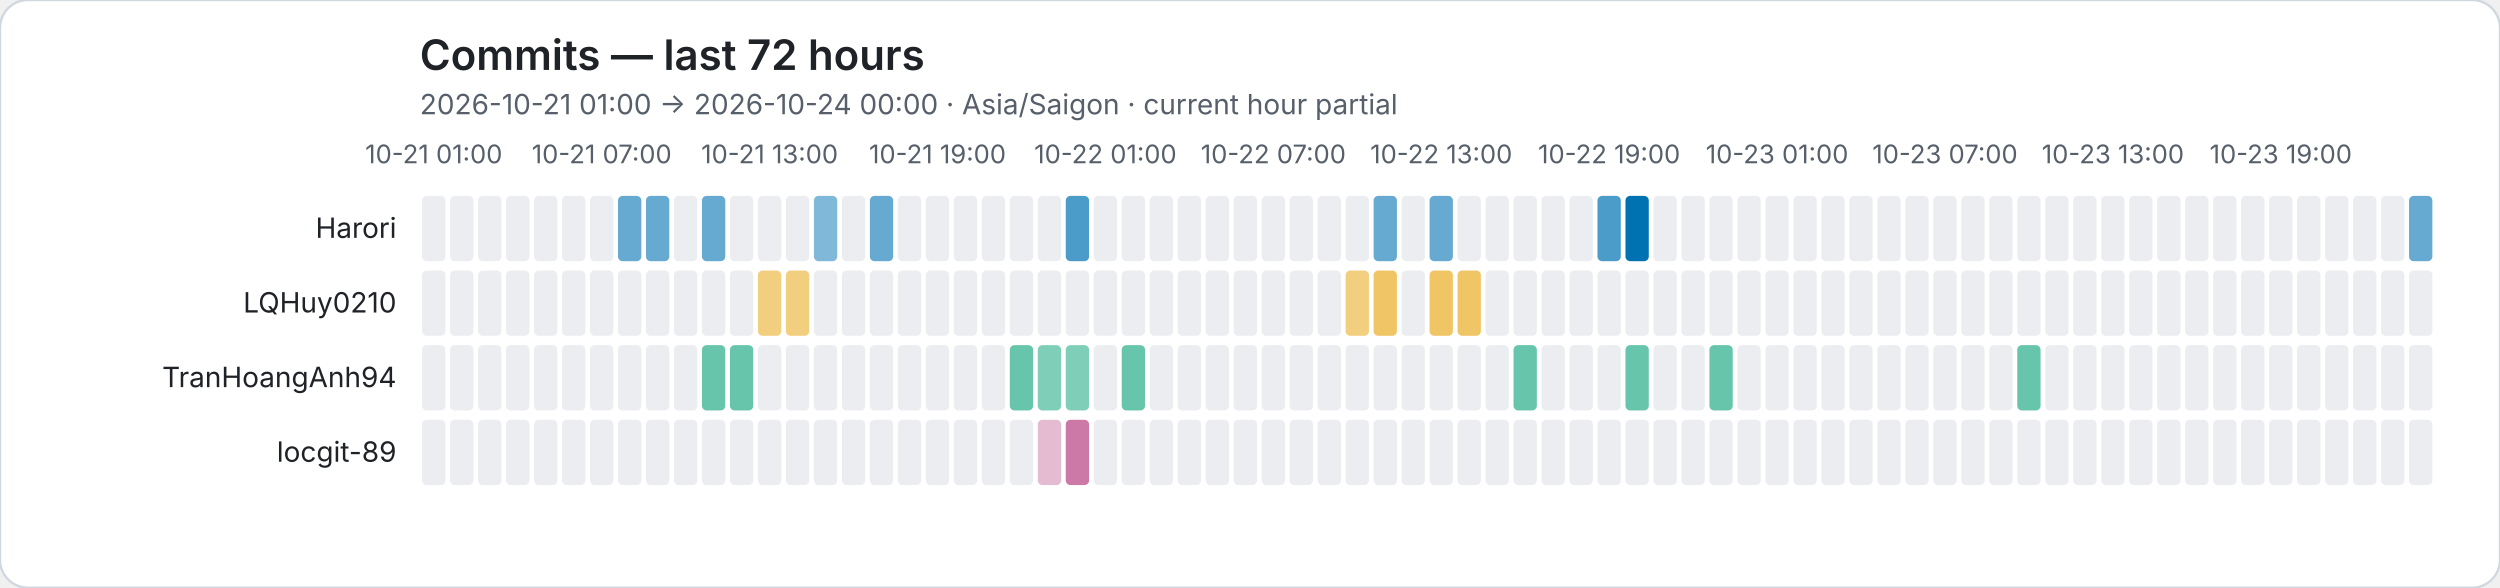
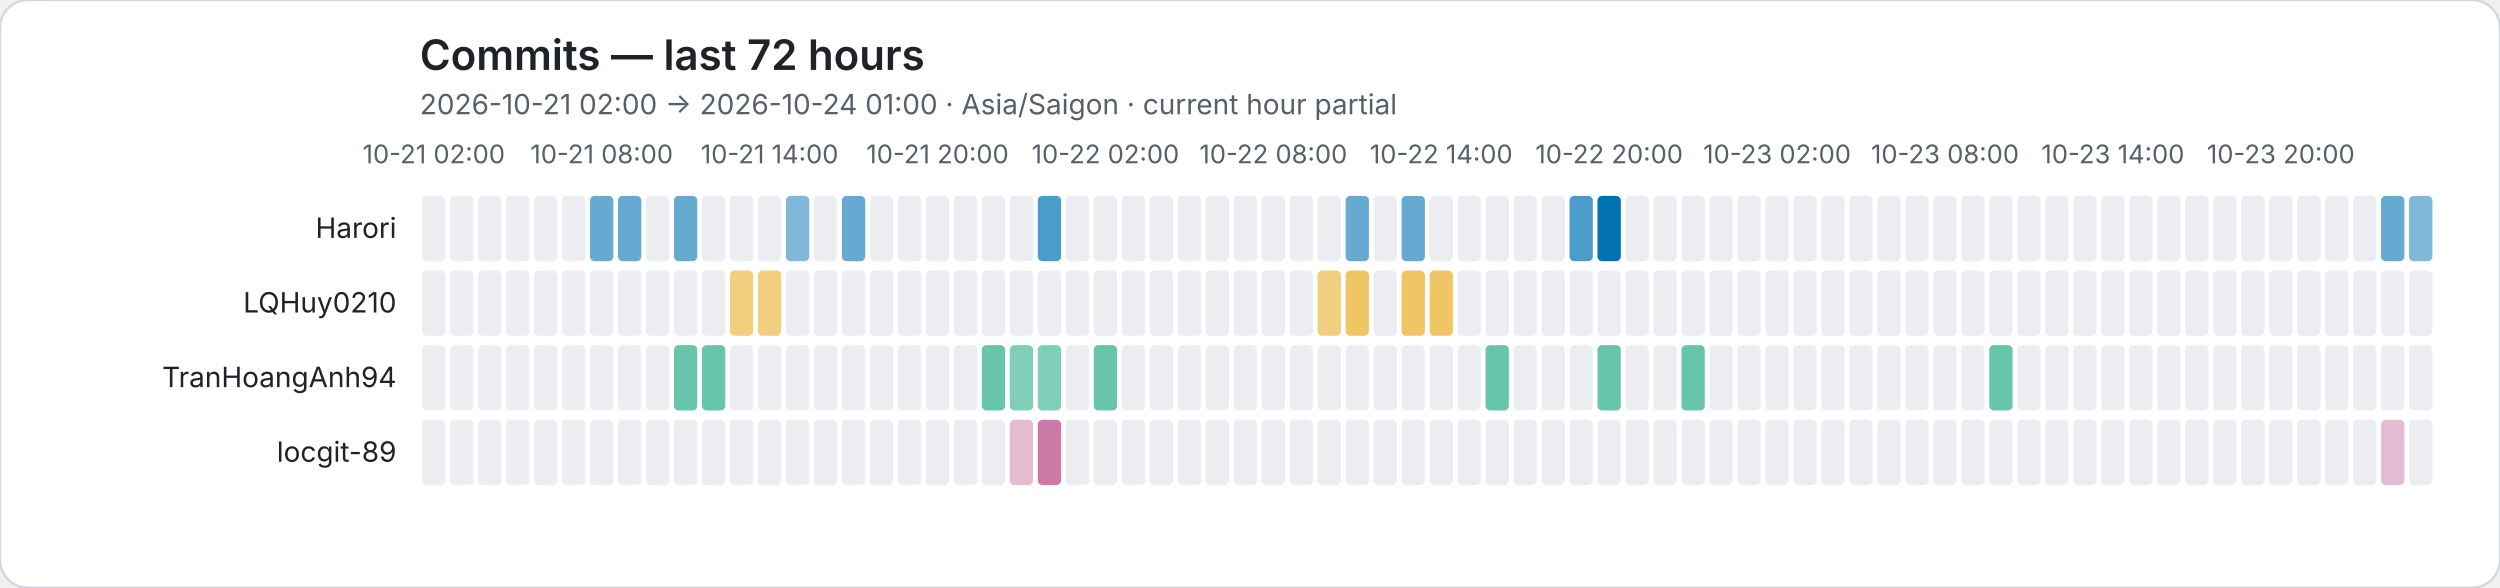
<svg xmlns="http://www.w3.org/2000/svg" role="img" viewBox="0 0 1072 252">
  <rect width="1072" height="252" rx="12" fill="#ffffff" stroke="#d0d7de" />
  <style>text{font-family:system-ui,-apple-system,BlinkMacSystemFont,"Segoe UI",sans-serif}.axis{fill:#57606a;font-size:11px}.heading{fill:#1f2328;font-size:18px;font-weight:600}.subheading{fill:#57606a;font-size:12px}.name{fill:#1f2328;font-size:12px}</style>
  <text class="heading" x="180" y="30">Commits — last 72 hours</text>
-   <text class="subheading" x="180" y="49">2026-10-21 01:00 → 2026-10-24 00:00 · Asia/Saigon · current hour partial</text>
-   <text class="axis" x="186" y="70" text-anchor="middle">10-21 01:00</text>
-   <text class="axis" x="258" y="70" text-anchor="middle">10-21 07:00</text>
-   <text class="axis" x="330" y="70" text-anchor="middle">10-21 13:00</text>
-   <text class="axis" x="402" y="70" text-anchor="middle">10-21 19:00</text>
-   <text class="axis" x="474" y="70" text-anchor="middle">10-22 01:00</text>
-   <text class="axis" x="546" y="70" text-anchor="middle">10-22 07:00</text>
-   <text class="axis" x="618" y="70" text-anchor="middle">10-22 13:00</text>
-   <text class="axis" x="690" y="70" text-anchor="middle">10-22 19:00</text>
-   <text class="axis" x="762" y="70" text-anchor="middle">10-23 01:00</text>
-   <text class="axis" x="834" y="70" text-anchor="middle">10-23 07:00</text>
-   <text class="axis" x="906" y="70" text-anchor="middle">10-23 13:00</text>
-   <text class="axis" x="978" y="70" text-anchor="middle">10-23 19:00</text>
+   <text class="subheading" x="180" y="49">2026-10-21 02:00 → 2026-10-24 01:00 · Asia/Saigon · current hour partial</text>
+   <text class="axis" x="186" y="70" text-anchor="middle">10-21 02:00</text>
+   <text class="axis" x="258" y="70" text-anchor="middle">10-21 08:00</text>
+   <text class="axis" x="330" y="70" text-anchor="middle">10-21 14:00</text>
+   <text class="axis" x="402" y="70" text-anchor="middle">10-21 20:00</text>
+   <text class="axis" x="474" y="70" text-anchor="middle">10-22 02:00</text>
+   <text class="axis" x="546" y="70" text-anchor="middle">10-22 08:00</text>
+   <text class="axis" x="618" y="70" text-anchor="middle">10-22 14:00</text>
+   <text class="axis" x="690" y="70" text-anchor="middle">10-22 20:00</text>
+   <text class="axis" x="762" y="70" text-anchor="middle">10-23 02:00</text>
+   <text class="axis" x="834" y="70" text-anchor="middle">10-23 08:00</text>
+   <text class="axis" x="906" y="70" text-anchor="middle">10-23 14:00</text>
+   <text class="axis" x="978" y="70" text-anchor="middle">10-23 20:00</text>
  <text class="name" x="170" y="102" text-anchor="end">Harori</text>
  <rect data-hour="0" x="181" y="84" width="10" height="28" rx="2" fill="#ebedf0" />
  <rect data-hour="1" x="193" y="84" width="10" height="28" rx="2" fill="#ebedf0" />
  <rect data-hour="2" x="205" y="84" width="10" height="28" rx="2" fill="#ebedf0" />
  <rect data-hour="3" x="217" y="84" width="10" height="28" rx="2" fill="#ebedf0" />
  <rect data-hour="4" x="229" y="84" width="10" height="28" rx="2" fill="#ebedf0" />
  <rect data-hour="5" x="241" y="84" width="10" height="28" rx="2" fill="#ebedf0" />
-   <rect data-hour="6" x="253" y="84" width="10" height="28" rx="2" fill="#ebedf0" />
+   <rect data-hour="6" x="253" y="84" width="10" height="28" rx="2" fill="rgba(0, 114, 178, 0.60)" />
  <rect data-hour="7" x="265" y="84" width="10" height="28" rx="2" fill="rgba(0, 114, 178, 0.60)" />
-   <rect data-hour="8" x="277" y="84" width="10" height="28" rx="2" fill="rgba(0, 114, 178, 0.60)" />
-   <rect data-hour="9" x="289" y="84" width="10" height="28" rx="2" fill="#ebedf0" />
-   <rect data-hour="10" x="301" y="84" width="10" height="28" rx="2" fill="rgba(0, 114, 178, 0.60)" />
+   <rect data-hour="8" x="277" y="84" width="10" height="28" rx="2" fill="#ebedf0" />
+   <rect data-hour="9" x="289" y="84" width="10" height="28" rx="2" fill="rgba(0, 114, 178, 0.60)" />
+   <rect data-hour="10" x="301" y="84" width="10" height="28" rx="2" fill="#ebedf0" />
  <rect data-hour="11" x="313" y="84" width="10" height="28" rx="2" fill="#ebedf0" />
  <rect data-hour="12" x="325" y="84" width="10" height="28" rx="2" fill="#ebedf0" />
-   <rect data-hour="13" x="337" y="84" width="10" height="28" rx="2" fill="#ebedf0" />
-   <rect data-hour="14" x="349" y="84" width="10" height="28" rx="2" fill="rgba(0, 114, 178, 0.50)" />
-   <rect data-hour="15" x="361" y="84" width="10" height="28" rx="2" fill="#ebedf0" />
-   <rect data-hour="16" x="373" y="84" width="10" height="28" rx="2" fill="rgba(0, 114, 178, 0.60)" />
+   <rect data-hour="13" x="337" y="84" width="10" height="28" rx="2" fill="rgba(0, 114, 178, 0.50)" />
+   <rect data-hour="14" x="349" y="84" width="10" height="28" rx="2" fill="#ebedf0" />
+   <rect data-hour="15" x="361" y="84" width="10" height="28" rx="2" fill="rgba(0, 114, 178, 0.60)" />
+   <rect data-hour="16" x="373" y="84" width="10" height="28" rx="2" fill="#ebedf0" />
  <rect data-hour="17" x="385" y="84" width="10" height="28" rx="2" fill="#ebedf0" />
  <rect data-hour="18" x="397" y="84" width="10" height="28" rx="2" fill="#ebedf0" />
  <rect data-hour="19" x="409" y="84" width="10" height="28" rx="2" fill="#ebedf0" />
  <rect data-hour="20" x="421" y="84" width="10" height="28" rx="2" fill="#ebedf0" />
  <rect data-hour="21" x="433" y="84" width="10" height="28" rx="2" fill="#ebedf0" />
-   <rect data-hour="22" x="445" y="84" width="10" height="28" rx="2" fill="#ebedf0" />
-   <rect data-hour="23" x="457" y="84" width="10" height="28" rx="2" fill="rgba(0, 114, 178, 0.70)" />
+   <rect data-hour="22" x="445" y="84" width="10" height="28" rx="2" fill="rgba(0, 114, 178, 0.70)" />
+   <rect data-hour="23" x="457" y="84" width="10" height="28" rx="2" fill="#ebedf0" />
  <rect data-hour="24" x="469" y="84" width="10" height="28" rx="2" fill="#ebedf0" />
  <rect data-hour="25" x="481" y="84" width="10" height="28" rx="2" fill="#ebedf0" />
  <rect data-hour="26" x="493" y="84" width="10" height="28" rx="2" fill="#ebedf0" />
  <rect data-hour="27" x="505" y="84" width="10" height="28" rx="2" fill="#ebedf0" />
  <rect data-hour="28" x="517" y="84" width="10" height="28" rx="2" fill="#ebedf0" />
  <rect data-hour="29" x="529" y="84" width="10" height="28" rx="2" fill="#ebedf0" />
  <rect data-hour="30" x="541" y="84" width="10" height="28" rx="2" fill="#ebedf0" />
  <rect data-hour="31" x="553" y="84" width="10" height="28" rx="2" fill="#ebedf0" />
  <rect data-hour="32" x="565" y="84" width="10" height="28" rx="2" fill="#ebedf0" />
-   <rect data-hour="33" x="577" y="84" width="10" height="28" rx="2" fill="#ebedf0" />
-   <rect data-hour="34" x="589" y="84" width="10" height="28" rx="2" fill="rgba(0, 114, 178, 0.60)" />
-   <rect data-hour="35" x="601" y="84" width="10" height="28" rx="2" fill="#ebedf0" />
-   <rect data-hour="36" x="613" y="84" width="10" height="28" rx="2" fill="rgba(0, 114, 178, 0.60)" />
+   <rect data-hour="33" x="577" y="84" width="10" height="28" rx="2" fill="rgba(0, 114, 178, 0.60)" />
+   <rect data-hour="34" x="589" y="84" width="10" height="28" rx="2" fill="#ebedf0" />
+   <rect data-hour="35" x="601" y="84" width="10" height="28" rx="2" fill="rgba(0, 114, 178, 0.60)" />
+   <rect data-hour="36" x="613" y="84" width="10" height="28" rx="2" fill="#ebedf0" />
  <rect data-hour="37" x="625" y="84" width="10" height="28" rx="2" fill="#ebedf0" />
  <rect data-hour="38" x="637" y="84" width="10" height="28" rx="2" fill="#ebedf0" />
  <rect data-hour="39" x="649" y="84" width="10" height="28" rx="2" fill="#ebedf0" />
  <rect data-hour="40" x="661" y="84" width="10" height="28" rx="2" fill="#ebedf0" />
-   <rect data-hour="41" x="673" y="84" width="10" height="28" rx="2" fill="#ebedf0" />
-   <rect data-hour="42" x="685" y="84" width="10" height="28" rx="2" fill="rgba(0, 114, 178, 0.70)" />
-   <rect data-hour="43" x="697" y="84" width="10" height="28" rx="2" fill="rgba(0, 114, 178, 1.00)" />
+   <rect data-hour="41" x="673" y="84" width="10" height="28" rx="2" fill="rgba(0, 114, 178, 0.70)" />
+   <rect data-hour="42" x="685" y="84" width="10" height="28" rx="2" fill="rgba(0, 114, 178, 1.00)" />
+   <rect data-hour="43" x="697" y="84" width="10" height="28" rx="2" fill="#ebedf0" />
  <rect data-hour="44" x="709" y="84" width="10" height="28" rx="2" fill="#ebedf0" />
  <rect data-hour="45" x="721" y="84" width="10" height="28" rx="2" fill="#ebedf0" />
  <rect data-hour="46" x="733" y="84" width="10" height="28" rx="2" fill="#ebedf0" />
  <rect data-hour="47" x="745" y="84" width="10" height="28" rx="2" fill="#ebedf0" />
  <rect data-hour="48" x="757" y="84" width="10" height="28" rx="2" fill="#ebedf0" />
  <rect data-hour="49" x="769" y="84" width="10" height="28" rx="2" fill="#ebedf0" />
  <rect data-hour="50" x="781" y="84" width="10" height="28" rx="2" fill="#ebedf0" />
  <rect data-hour="51" x="793" y="84" width="10" height="28" rx="2" fill="#ebedf0" />
  <rect data-hour="52" x="805" y="84" width="10" height="28" rx="2" fill="#ebedf0" />
  <rect data-hour="53" x="817" y="84" width="10" height="28" rx="2" fill="#ebedf0" />
  <rect data-hour="54" x="829" y="84" width="10" height="28" rx="2" fill="#ebedf0" />
  <rect data-hour="55" x="841" y="84" width="10" height="28" rx="2" fill="#ebedf0" />
  <rect data-hour="56" x="853" y="84" width="10" height="28" rx="2" fill="#ebedf0" />
  <rect data-hour="57" x="865" y="84" width="10" height="28" rx="2" fill="#ebedf0" />
  <rect data-hour="58" x="877" y="84" width="10" height="28" rx="2" fill="#ebedf0" />
  <rect data-hour="59" x="889" y="84" width="10" height="28" rx="2" fill="#ebedf0" />
  <rect data-hour="60" x="901" y="84" width="10" height="28" rx="2" fill="#ebedf0" />
  <rect data-hour="61" x="913" y="84" width="10" height="28" rx="2" fill="#ebedf0" />
  <rect data-hour="62" x="925" y="84" width="10" height="28" rx="2" fill="#ebedf0" />
  <rect data-hour="63" x="937" y="84" width="10" height="28" rx="2" fill="#ebedf0" />
  <rect data-hour="64" x="949" y="84" width="10" height="28" rx="2" fill="#ebedf0" />
  <rect data-hour="65" x="961" y="84" width="10" height="28" rx="2" fill="#ebedf0" />
  <rect data-hour="66" x="973" y="84" width="10" height="28" rx="2" fill="#ebedf0" />
  <rect data-hour="67" x="985" y="84" width="10" height="28" rx="2" fill="#ebedf0" />
  <rect data-hour="68" x="997" y="84" width="10" height="28" rx="2" fill="#ebedf0" />
  <rect data-hour="69" x="1009" y="84" width="10" height="28" rx="2" fill="#ebedf0" />
-   <rect data-hour="70" x="1021" y="84" width="10" height="28" rx="2" fill="#ebedf0" />
-   <rect data-hour="71" x="1033" y="84" width="10" height="28" rx="2" fill="rgba(0, 114, 178, 0.60)" />
+   <rect data-hour="70" x="1021" y="84" width="10" height="28" rx="2" fill="rgba(0, 114, 178, 0.60)" />
+   <rect data-hour="71" x="1033" y="84" width="10" height="28" rx="2" fill="rgba(0, 114, 178, 0.50)" />
  <text class="name" x="170" y="134" text-anchor="end">LQHuy0210</text>
  <rect data-hour="0" x="181" y="116" width="10" height="28" rx="2" fill="#ebedf0" />
  <rect data-hour="1" x="193" y="116" width="10" height="28" rx="2" fill="#ebedf0" />
  <rect data-hour="2" x="205" y="116" width="10" height="28" rx="2" fill="#ebedf0" />
  <rect data-hour="3" x="217" y="116" width="10" height="28" rx="2" fill="#ebedf0" />
  <rect data-hour="4" x="229" y="116" width="10" height="28" rx="2" fill="#ebedf0" />
  <rect data-hour="5" x="241" y="116" width="10" height="28" rx="2" fill="#ebedf0" />
  <rect data-hour="6" x="253" y="116" width="10" height="28" rx="2" fill="#ebedf0" />
  <rect data-hour="7" x="265" y="116" width="10" height="28" rx="2" fill="#ebedf0" />
  <rect data-hour="8" x="277" y="116" width="10" height="28" rx="2" fill="#ebedf0" />
  <rect data-hour="9" x="289" y="116" width="10" height="28" rx="2" fill="#ebedf0" />
  <rect data-hour="10" x="301" y="116" width="10" height="28" rx="2" fill="#ebedf0" />
-   <rect data-hour="11" x="313" y="116" width="10" height="28" rx="2" fill="#ebedf0" />
+   <rect data-hour="11" x="313" y="116" width="10" height="28" rx="2" fill="rgba(230, 159, 0, 0.50)" />
  <rect data-hour="12" x="325" y="116" width="10" height="28" rx="2" fill="rgba(230, 159, 0, 0.50)" />
-   <rect data-hour="13" x="337" y="116" width="10" height="28" rx="2" fill="rgba(230, 159, 0, 0.50)" />
+   <rect data-hour="13" x="337" y="116" width="10" height="28" rx="2" fill="#ebedf0" />
  <rect data-hour="14" x="349" y="116" width="10" height="28" rx="2" fill="#ebedf0" />
  <rect data-hour="15" x="361" y="116" width="10" height="28" rx="2" fill="#ebedf0" />
  <rect data-hour="16" x="373" y="116" width="10" height="28" rx="2" fill="#ebedf0" />
  <rect data-hour="17" x="385" y="116" width="10" height="28" rx="2" fill="#ebedf0" />
  <rect data-hour="18" x="397" y="116" width="10" height="28" rx="2" fill="#ebedf0" />
  <rect data-hour="19" x="409" y="116" width="10" height="28" rx="2" fill="#ebedf0" />
  <rect data-hour="20" x="421" y="116" width="10" height="28" rx="2" fill="#ebedf0" />
  <rect data-hour="21" x="433" y="116" width="10" height="28" rx="2" fill="#ebedf0" />
  <rect data-hour="22" x="445" y="116" width="10" height="28" rx="2" fill="#ebedf0" />
  <rect data-hour="23" x="457" y="116" width="10" height="28" rx="2" fill="#ebedf0" />
  <rect data-hour="24" x="469" y="116" width="10" height="28" rx="2" fill="#ebedf0" />
  <rect data-hour="25" x="481" y="116" width="10" height="28" rx="2" fill="#ebedf0" />
  <rect data-hour="26" x="493" y="116" width="10" height="28" rx="2" fill="#ebedf0" />
  <rect data-hour="27" x="505" y="116" width="10" height="28" rx="2" fill="#ebedf0" />
  <rect data-hour="28" x="517" y="116" width="10" height="28" rx="2" fill="#ebedf0" />
  <rect data-hour="29" x="529" y="116" width="10" height="28" rx="2" fill="#ebedf0" />
  <rect data-hour="30" x="541" y="116" width="10" height="28" rx="2" fill="#ebedf0" />
  <rect data-hour="31" x="553" y="116" width="10" height="28" rx="2" fill="#ebedf0" />
-   <rect data-hour="32" x="565" y="116" width="10" height="28" rx="2" fill="#ebedf0" />
-   <rect data-hour="33" x="577" y="116" width="10" height="28" rx="2" fill="rgba(230, 159, 0, 0.50)" />
-   <rect data-hour="34" x="589" y="116" width="10" height="28" rx="2" fill="rgba(230, 159, 0, 0.60)" />
-   <rect data-hour="35" x="601" y="116" width="10" height="28" rx="2" fill="#ebedf0" />
+   <rect data-hour="32" x="565" y="116" width="10" height="28" rx="2" fill="rgba(230, 159, 0, 0.50)" />
+   <rect data-hour="33" x="577" y="116" width="10" height="28" rx="2" fill="rgba(230, 159, 0, 0.60)" />
+   <rect data-hour="34" x="589" y="116" width="10" height="28" rx="2" fill="#ebedf0" />
+   <rect data-hour="35" x="601" y="116" width="10" height="28" rx="2" fill="rgba(230, 159, 0, 0.60)" />
  <rect data-hour="36" x="613" y="116" width="10" height="28" rx="2" fill="rgba(230, 159, 0, 0.60)" />
-   <rect data-hour="37" x="625" y="116" width="10" height="28" rx="2" fill="rgba(230, 159, 0, 0.60)" />
+   <rect data-hour="37" x="625" y="116" width="10" height="28" rx="2" fill="#ebedf0" />
  <rect data-hour="38" x="637" y="116" width="10" height="28" rx="2" fill="#ebedf0" />
  <rect data-hour="39" x="649" y="116" width="10" height="28" rx="2" fill="#ebedf0" />
  <rect data-hour="40" x="661" y="116" width="10" height="28" rx="2" fill="#ebedf0" />
  <rect data-hour="41" x="673" y="116" width="10" height="28" rx="2" fill="#ebedf0" />
  <rect data-hour="42" x="685" y="116" width="10" height="28" rx="2" fill="#ebedf0" />
  <rect data-hour="43" x="697" y="116" width="10" height="28" rx="2" fill="#ebedf0" />
  <rect data-hour="44" x="709" y="116" width="10" height="28" rx="2" fill="#ebedf0" />
  <rect data-hour="45" x="721" y="116" width="10" height="28" rx="2" fill="#ebedf0" />
  <rect data-hour="46" x="733" y="116" width="10" height="28" rx="2" fill="#ebedf0" />
  <rect data-hour="47" x="745" y="116" width="10" height="28" rx="2" fill="#ebedf0" />
  <rect data-hour="48" x="757" y="116" width="10" height="28" rx="2" fill="#ebedf0" />
  <rect data-hour="49" x="769" y="116" width="10" height="28" rx="2" fill="#ebedf0" />
  <rect data-hour="50" x="781" y="116" width="10" height="28" rx="2" fill="#ebedf0" />
  <rect data-hour="51" x="793" y="116" width="10" height="28" rx="2" fill="#ebedf0" />
  <rect data-hour="52" x="805" y="116" width="10" height="28" rx="2" fill="#ebedf0" />
  <rect data-hour="53" x="817" y="116" width="10" height="28" rx="2" fill="#ebedf0" />
  <rect data-hour="54" x="829" y="116" width="10" height="28" rx="2" fill="#ebedf0" />
  <rect data-hour="55" x="841" y="116" width="10" height="28" rx="2" fill="#ebedf0" />
  <rect data-hour="56" x="853" y="116" width="10" height="28" rx="2" fill="#ebedf0" />
  <rect data-hour="57" x="865" y="116" width="10" height="28" rx="2" fill="#ebedf0" />
  <rect data-hour="58" x="877" y="116" width="10" height="28" rx="2" fill="#ebedf0" />
  <rect data-hour="59" x="889" y="116" width="10" height="28" rx="2" fill="#ebedf0" />
  <rect data-hour="60" x="901" y="116" width="10" height="28" rx="2" fill="#ebedf0" />
  <rect data-hour="61" x="913" y="116" width="10" height="28" rx="2" fill="#ebedf0" />
  <rect data-hour="62" x="925" y="116" width="10" height="28" rx="2" fill="#ebedf0" />
  <rect data-hour="63" x="937" y="116" width="10" height="28" rx="2" fill="#ebedf0" />
  <rect data-hour="64" x="949" y="116" width="10" height="28" rx="2" fill="#ebedf0" />
  <rect data-hour="65" x="961" y="116" width="10" height="28" rx="2" fill="#ebedf0" />
  <rect data-hour="66" x="973" y="116" width="10" height="28" rx="2" fill="#ebedf0" />
  <rect data-hour="67" x="985" y="116" width="10" height="28" rx="2" fill="#ebedf0" />
  <rect data-hour="68" x="997" y="116" width="10" height="28" rx="2" fill="#ebedf0" />
  <rect data-hour="69" x="1009" y="116" width="10" height="28" rx="2" fill="#ebedf0" />
  <rect data-hour="70" x="1021" y="116" width="10" height="28" rx="2" fill="#ebedf0" />
  <rect data-hour="71" x="1033" y="116" width="10" height="28" rx="2" fill="#ebedf0" />
  <text class="name" x="170" y="166" text-anchor="end">TranHoangAnh94</text>
  <rect data-hour="0" x="181" y="148" width="10" height="28" rx="2" fill="#ebedf0" />
  <rect data-hour="1" x="193" y="148" width="10" height="28" rx="2" fill="#ebedf0" />
  <rect data-hour="2" x="205" y="148" width="10" height="28" rx="2" fill="#ebedf0" />
  <rect data-hour="3" x="217" y="148" width="10" height="28" rx="2" fill="#ebedf0" />
  <rect data-hour="4" x="229" y="148" width="10" height="28" rx="2" fill="#ebedf0" />
  <rect data-hour="5" x="241" y="148" width="10" height="28" rx="2" fill="#ebedf0" />
  <rect data-hour="6" x="253" y="148" width="10" height="28" rx="2" fill="#ebedf0" />
  <rect data-hour="7" x="265" y="148" width="10" height="28" rx="2" fill="#ebedf0" />
  <rect data-hour="8" x="277" y="148" width="10" height="28" rx="2" fill="#ebedf0" />
-   <rect data-hour="9" x="289" y="148" width="10" height="28" rx="2" fill="#ebedf0" />
+   <rect data-hour="9" x="289" y="148" width="10" height="28" rx="2" fill="rgba(0, 158, 115, 0.60)" />
  <rect data-hour="10" x="301" y="148" width="10" height="28" rx="2" fill="rgba(0, 158, 115, 0.60)" />
-   <rect data-hour="11" x="313" y="148" width="10" height="28" rx="2" fill="rgba(0, 158, 115, 0.60)" />
+   <rect data-hour="11" x="313" y="148" width="10" height="28" rx="2" fill="#ebedf0" />
  <rect data-hour="12" x="325" y="148" width="10" height="28" rx="2" fill="#ebedf0" />
  <rect data-hour="13" x="337" y="148" width="10" height="28" rx="2" fill="#ebedf0" />
  <rect data-hour="14" x="349" y="148" width="10" height="28" rx="2" fill="#ebedf0" />
  <rect data-hour="15" x="361" y="148" width="10" height="28" rx="2" fill="#ebedf0" />
  <rect data-hour="16" x="373" y="148" width="10" height="28" rx="2" fill="#ebedf0" />
  <rect data-hour="17" x="385" y="148" width="10" height="28" rx="2" fill="#ebedf0" />
  <rect data-hour="18" x="397" y="148" width="10" height="28" rx="2" fill="#ebedf0" />
  <rect data-hour="19" x="409" y="148" width="10" height="28" rx="2" fill="#ebedf0" />
-   <rect data-hour="20" x="421" y="148" width="10" height="28" rx="2" fill="#ebedf0" />
-   <rect data-hour="21" x="433" y="148" width="10" height="28" rx="2" fill="rgba(0, 158, 115, 0.60)" />
+   <rect data-hour="20" x="421" y="148" width="10" height="28" rx="2" fill="rgba(0, 158, 115, 0.60)" />
+   <rect data-hour="21" x="433" y="148" width="10" height="28" rx="2" fill="rgba(0, 158, 115, 0.50)" />
  <rect data-hour="22" x="445" y="148" width="10" height="28" rx="2" fill="rgba(0, 158, 115, 0.50)" />
-   <rect data-hour="23" x="457" y="148" width="10" height="28" rx="2" fill="rgba(0, 158, 115, 0.50)" />
-   <rect data-hour="24" x="469" y="148" width="10" height="28" rx="2" fill="#ebedf0" />
-   <rect data-hour="25" x="481" y="148" width="10" height="28" rx="2" fill="rgba(0, 158, 115, 0.60)" />
+   <rect data-hour="23" x="457" y="148" width="10" height="28" rx="2" fill="#ebedf0" />
+   <rect data-hour="24" x="469" y="148" width="10" height="28" rx="2" fill="rgba(0, 158, 115, 0.60)" />
+   <rect data-hour="25" x="481" y="148" width="10" height="28" rx="2" fill="#ebedf0" />
  <rect data-hour="26" x="493" y="148" width="10" height="28" rx="2" fill="#ebedf0" />
  <rect data-hour="27" x="505" y="148" width="10" height="28" rx="2" fill="#ebedf0" />
  <rect data-hour="28" x="517" y="148" width="10" height="28" rx="2" fill="#ebedf0" />
  <rect data-hour="29" x="529" y="148" width="10" height="28" rx="2" fill="#ebedf0" />
  <rect data-hour="30" x="541" y="148" width="10" height="28" rx="2" fill="#ebedf0" />
  <rect data-hour="31" x="553" y="148" width="10" height="28" rx="2" fill="#ebedf0" />
  <rect data-hour="32" x="565" y="148" width="10" height="28" rx="2" fill="#ebedf0" />
  <rect data-hour="33" x="577" y="148" width="10" height="28" rx="2" fill="#ebedf0" />
  <rect data-hour="34" x="589" y="148" width="10" height="28" rx="2" fill="#ebedf0" />
  <rect data-hour="35" x="601" y="148" width="10" height="28" rx="2" fill="#ebedf0" />
  <rect data-hour="36" x="613" y="148" width="10" height="28" rx="2" fill="#ebedf0" />
  <rect data-hour="37" x="625" y="148" width="10" height="28" rx="2" fill="#ebedf0" />
-   <rect data-hour="38" x="637" y="148" width="10" height="28" rx="2" fill="#ebedf0" />
-   <rect data-hour="39" x="649" y="148" width="10" height="28" rx="2" fill="rgba(0, 158, 115, 0.60)" />
+   <rect data-hour="38" x="637" y="148" width="10" height="28" rx="2" fill="rgba(0, 158, 115, 0.60)" />
+   <rect data-hour="39" x="649" y="148" width="10" height="28" rx="2" fill="#ebedf0" />
  <rect data-hour="40" x="661" y="148" width="10" height="28" rx="2" fill="#ebedf0" />
  <rect data-hour="41" x="673" y="148" width="10" height="28" rx="2" fill="#ebedf0" />
-   <rect data-hour="42" x="685" y="148" width="10" height="28" rx="2" fill="#ebedf0" />
-   <rect data-hour="43" x="697" y="148" width="10" height="28" rx="2" fill="rgba(0, 158, 115, 0.60)" />
+   <rect data-hour="42" x="685" y="148" width="10" height="28" rx="2" fill="rgba(0, 158, 115, 0.60)" />
+   <rect data-hour="43" x="697" y="148" width="10" height="28" rx="2" fill="#ebedf0" />
  <rect data-hour="44" x="709" y="148" width="10" height="28" rx="2" fill="#ebedf0" />
-   <rect data-hour="45" x="721" y="148" width="10" height="28" rx="2" fill="#ebedf0" />
-   <rect data-hour="46" x="733" y="148" width="10" height="28" rx="2" fill="rgba(0, 158, 115, 0.60)" />
+   <rect data-hour="45" x="721" y="148" width="10" height="28" rx="2" fill="rgba(0, 158, 115, 0.60)" />
+   <rect data-hour="46" x="733" y="148" width="10" height="28" rx="2" fill="#ebedf0" />
  <rect data-hour="47" x="745" y="148" width="10" height="28" rx="2" fill="#ebedf0" />
  <rect data-hour="48" x="757" y="148" width="10" height="28" rx="2" fill="#ebedf0" />
  <rect data-hour="49" x="769" y="148" width="10" height="28" rx="2" fill="#ebedf0" />
  <rect data-hour="50" x="781" y="148" width="10" height="28" rx="2" fill="#ebedf0" />
  <rect data-hour="51" x="793" y="148" width="10" height="28" rx="2" fill="#ebedf0" />
  <rect data-hour="52" x="805" y="148" width="10" height="28" rx="2" fill="#ebedf0" />
  <rect data-hour="53" x="817" y="148" width="10" height="28" rx="2" fill="#ebedf0" />
  <rect data-hour="54" x="829" y="148" width="10" height="28" rx="2" fill="#ebedf0" />
  <rect data-hour="55" x="841" y="148" width="10" height="28" rx="2" fill="#ebedf0" />
-   <rect data-hour="56" x="853" y="148" width="10" height="28" rx="2" fill="#ebedf0" />
-   <rect data-hour="57" x="865" y="148" width="10" height="28" rx="2" fill="rgba(0, 158, 115, 0.60)" />
+   <rect data-hour="56" x="853" y="148" width="10" height="28" rx="2" fill="rgba(0, 158, 115, 0.60)" />
+   <rect data-hour="57" x="865" y="148" width="10" height="28" rx="2" fill="#ebedf0" />
  <rect data-hour="58" x="877" y="148" width="10" height="28" rx="2" fill="#ebedf0" />
  <rect data-hour="59" x="889" y="148" width="10" height="28" rx="2" fill="#ebedf0" />
  <rect data-hour="60" x="901" y="148" width="10" height="28" rx="2" fill="#ebedf0" />
  <rect data-hour="61" x="913" y="148" width="10" height="28" rx="2" fill="#ebedf0" />
  <rect data-hour="62" x="925" y="148" width="10" height="28" rx="2" fill="#ebedf0" />
  <rect data-hour="63" x="937" y="148" width="10" height="28" rx="2" fill="#ebedf0" />
  <rect data-hour="64" x="949" y="148" width="10" height="28" rx="2" fill="#ebedf0" />
  <rect data-hour="65" x="961" y="148" width="10" height="28" rx="2" fill="#ebedf0" />
  <rect data-hour="66" x="973" y="148" width="10" height="28" rx="2" fill="#ebedf0" />
  <rect data-hour="67" x="985" y="148" width="10" height="28" rx="2" fill="#ebedf0" />
  <rect data-hour="68" x="997" y="148" width="10" height="28" rx="2" fill="#ebedf0" />
  <rect data-hour="69" x="1009" y="148" width="10" height="28" rx="2" fill="#ebedf0" />
  <rect data-hour="70" x="1021" y="148" width="10" height="28" rx="2" fill="#ebedf0" />
  <rect data-hour="71" x="1033" y="148" width="10" height="28" rx="2" fill="#ebedf0" />
  <text class="name" x="170" y="198" text-anchor="end">locgit-89</text>
  <rect data-hour="0" x="181" y="180" width="10" height="28" rx="2" fill="#ebedf0" />
  <rect data-hour="1" x="193" y="180" width="10" height="28" rx="2" fill="#ebedf0" />
  <rect data-hour="2" x="205" y="180" width="10" height="28" rx="2" fill="#ebedf0" />
  <rect data-hour="3" x="217" y="180" width="10" height="28" rx="2" fill="#ebedf0" />
  <rect data-hour="4" x="229" y="180" width="10" height="28" rx="2" fill="#ebedf0" />
  <rect data-hour="5" x="241" y="180" width="10" height="28" rx="2" fill="#ebedf0" />
  <rect data-hour="6" x="253" y="180" width="10" height="28" rx="2" fill="#ebedf0" />
  <rect data-hour="7" x="265" y="180" width="10" height="28" rx="2" fill="#ebedf0" />
  <rect data-hour="8" x="277" y="180" width="10" height="28" rx="2" fill="#ebedf0" />
  <rect data-hour="9" x="289" y="180" width="10" height="28" rx="2" fill="#ebedf0" />
  <rect data-hour="10" x="301" y="180" width="10" height="28" rx="2" fill="#ebedf0" />
  <rect data-hour="11" x="313" y="180" width="10" height="28" rx="2" fill="#ebedf0" />
  <rect data-hour="12" x="325" y="180" width="10" height="28" rx="2" fill="#ebedf0" />
  <rect data-hour="13" x="337" y="180" width="10" height="28" rx="2" fill="#ebedf0" />
  <rect data-hour="14" x="349" y="180" width="10" height="28" rx="2" fill="#ebedf0" />
  <rect data-hour="15" x="361" y="180" width="10" height="28" rx="2" fill="#ebedf0" />
  <rect data-hour="16" x="373" y="180" width="10" height="28" rx="2" fill="#ebedf0" />
  <rect data-hour="17" x="385" y="180" width="10" height="28" rx="2" fill="#ebedf0" />
  <rect data-hour="18" x="397" y="180" width="10" height="28" rx="2" fill="#ebedf0" />
  <rect data-hour="19" x="409" y="180" width="10" height="28" rx="2" fill="#ebedf0" />
  <rect data-hour="20" x="421" y="180" width="10" height="28" rx="2" fill="#ebedf0" />
-   <rect data-hour="21" x="433" y="180" width="10" height="28" rx="2" fill="#ebedf0" />
-   <rect data-hour="22" x="445" y="180" width="10" height="28" rx="2" fill="rgba(204, 121, 167, 0.50)" />
-   <rect data-hour="23" x="457" y="180" width="10" height="28" rx="2" fill="rgba(204, 121, 167, 1.00)" />
+   <rect data-hour="21" x="433" y="180" width="10" height="28" rx="2" fill="rgba(204, 121, 167, 0.50)" />
+   <rect data-hour="22" x="445" y="180" width="10" height="28" rx="2" fill="rgba(204, 121, 167, 1.00)" />
+   <rect data-hour="23" x="457" y="180" width="10" height="28" rx="2" fill="#ebedf0" />
  <rect data-hour="24" x="469" y="180" width="10" height="28" rx="2" fill="#ebedf0" />
  <rect data-hour="25" x="481" y="180" width="10" height="28" rx="2" fill="#ebedf0" />
  <rect data-hour="26" x="493" y="180" width="10" height="28" rx="2" fill="#ebedf0" />
  <rect data-hour="27" x="505" y="180" width="10" height="28" rx="2" fill="#ebedf0" />
  <rect data-hour="28" x="517" y="180" width="10" height="28" rx="2" fill="#ebedf0" />
  <rect data-hour="29" x="529" y="180" width="10" height="28" rx="2" fill="#ebedf0" />
  <rect data-hour="30" x="541" y="180" width="10" height="28" rx="2" fill="#ebedf0" />
  <rect data-hour="31" x="553" y="180" width="10" height="28" rx="2" fill="#ebedf0" />
  <rect data-hour="32" x="565" y="180" width="10" height="28" rx="2" fill="#ebedf0" />
  <rect data-hour="33" x="577" y="180" width="10" height="28" rx="2" fill="#ebedf0" />
  <rect data-hour="34" x="589" y="180" width="10" height="28" rx="2" fill="#ebedf0" />
  <rect data-hour="35" x="601" y="180" width="10" height="28" rx="2" fill="#ebedf0" />
  <rect data-hour="36" x="613" y="180" width="10" height="28" rx="2" fill="#ebedf0" />
  <rect data-hour="37" x="625" y="180" width="10" height="28" rx="2" fill="#ebedf0" />
  <rect data-hour="38" x="637" y="180" width="10" height="28" rx="2" fill="#ebedf0" />
  <rect data-hour="39" x="649" y="180" width="10" height="28" rx="2" fill="#ebedf0" />
  <rect data-hour="40" x="661" y="180" width="10" height="28" rx="2" fill="#ebedf0" />
  <rect data-hour="41" x="673" y="180" width="10" height="28" rx="2" fill="#ebedf0" />
  <rect data-hour="42" x="685" y="180" width="10" height="28" rx="2" fill="#ebedf0" />
  <rect data-hour="43" x="697" y="180" width="10" height="28" rx="2" fill="#ebedf0" />
  <rect data-hour="44" x="709" y="180" width="10" height="28" rx="2" fill="#ebedf0" />
  <rect data-hour="45" x="721" y="180" width="10" height="28" rx="2" fill="#ebedf0" />
  <rect data-hour="46" x="733" y="180" width="10" height="28" rx="2" fill="#ebedf0" />
  <rect data-hour="47" x="745" y="180" width="10" height="28" rx="2" fill="#ebedf0" />
  <rect data-hour="48" x="757" y="180" width="10" height="28" rx="2" fill="#ebedf0" />
  <rect data-hour="49" x="769" y="180" width="10" height="28" rx="2" fill="#ebedf0" />
  <rect data-hour="50" x="781" y="180" width="10" height="28" rx="2" fill="#ebedf0" />
  <rect data-hour="51" x="793" y="180" width="10" height="28" rx="2" fill="#ebedf0" />
  <rect data-hour="52" x="805" y="180" width="10" height="28" rx="2" fill="#ebedf0" />
  <rect data-hour="53" x="817" y="180" width="10" height="28" rx="2" fill="#ebedf0" />
  <rect data-hour="54" x="829" y="180" width="10" height="28" rx="2" fill="#ebedf0" />
  <rect data-hour="55" x="841" y="180" width="10" height="28" rx="2" fill="#ebedf0" />
  <rect data-hour="56" x="853" y="180" width="10" height="28" rx="2" fill="#ebedf0" />
  <rect data-hour="57" x="865" y="180" width="10" height="28" rx="2" fill="#ebedf0" />
  <rect data-hour="58" x="877" y="180" width="10" height="28" rx="2" fill="#ebedf0" />
  <rect data-hour="59" x="889" y="180" width="10" height="28" rx="2" fill="#ebedf0" />
  <rect data-hour="60" x="901" y="180" width="10" height="28" rx="2" fill="#ebedf0" />
  <rect data-hour="61" x="913" y="180" width="10" height="28" rx="2" fill="#ebedf0" />
  <rect data-hour="62" x="925" y="180" width="10" height="28" rx="2" fill="#ebedf0" />
  <rect data-hour="63" x="937" y="180" width="10" height="28" rx="2" fill="#ebedf0" />
  <rect data-hour="64" x="949" y="180" width="10" height="28" rx="2" fill="#ebedf0" />
  <rect data-hour="65" x="961" y="180" width="10" height="28" rx="2" fill="#ebedf0" />
  <rect data-hour="66" x="973" y="180" width="10" height="28" rx="2" fill="#ebedf0" />
  <rect data-hour="67" x="985" y="180" width="10" height="28" rx="2" fill="#ebedf0" />
  <rect data-hour="68" x="997" y="180" width="10" height="28" rx="2" fill="#ebedf0" />
  <rect data-hour="69" x="1009" y="180" width="10" height="28" rx="2" fill="#ebedf0" />
-   <rect data-hour="70" x="1021" y="180" width="10" height="28" rx="2" fill="#ebedf0" />
+   <rect data-hour="70" x="1021" y="180" width="10" height="28" rx="2" fill="rgba(204, 121, 167, 0.50)" />
  <rect data-hour="71" x="1033" y="180" width="10" height="28" rx="2" fill="#ebedf0" />
</svg>
